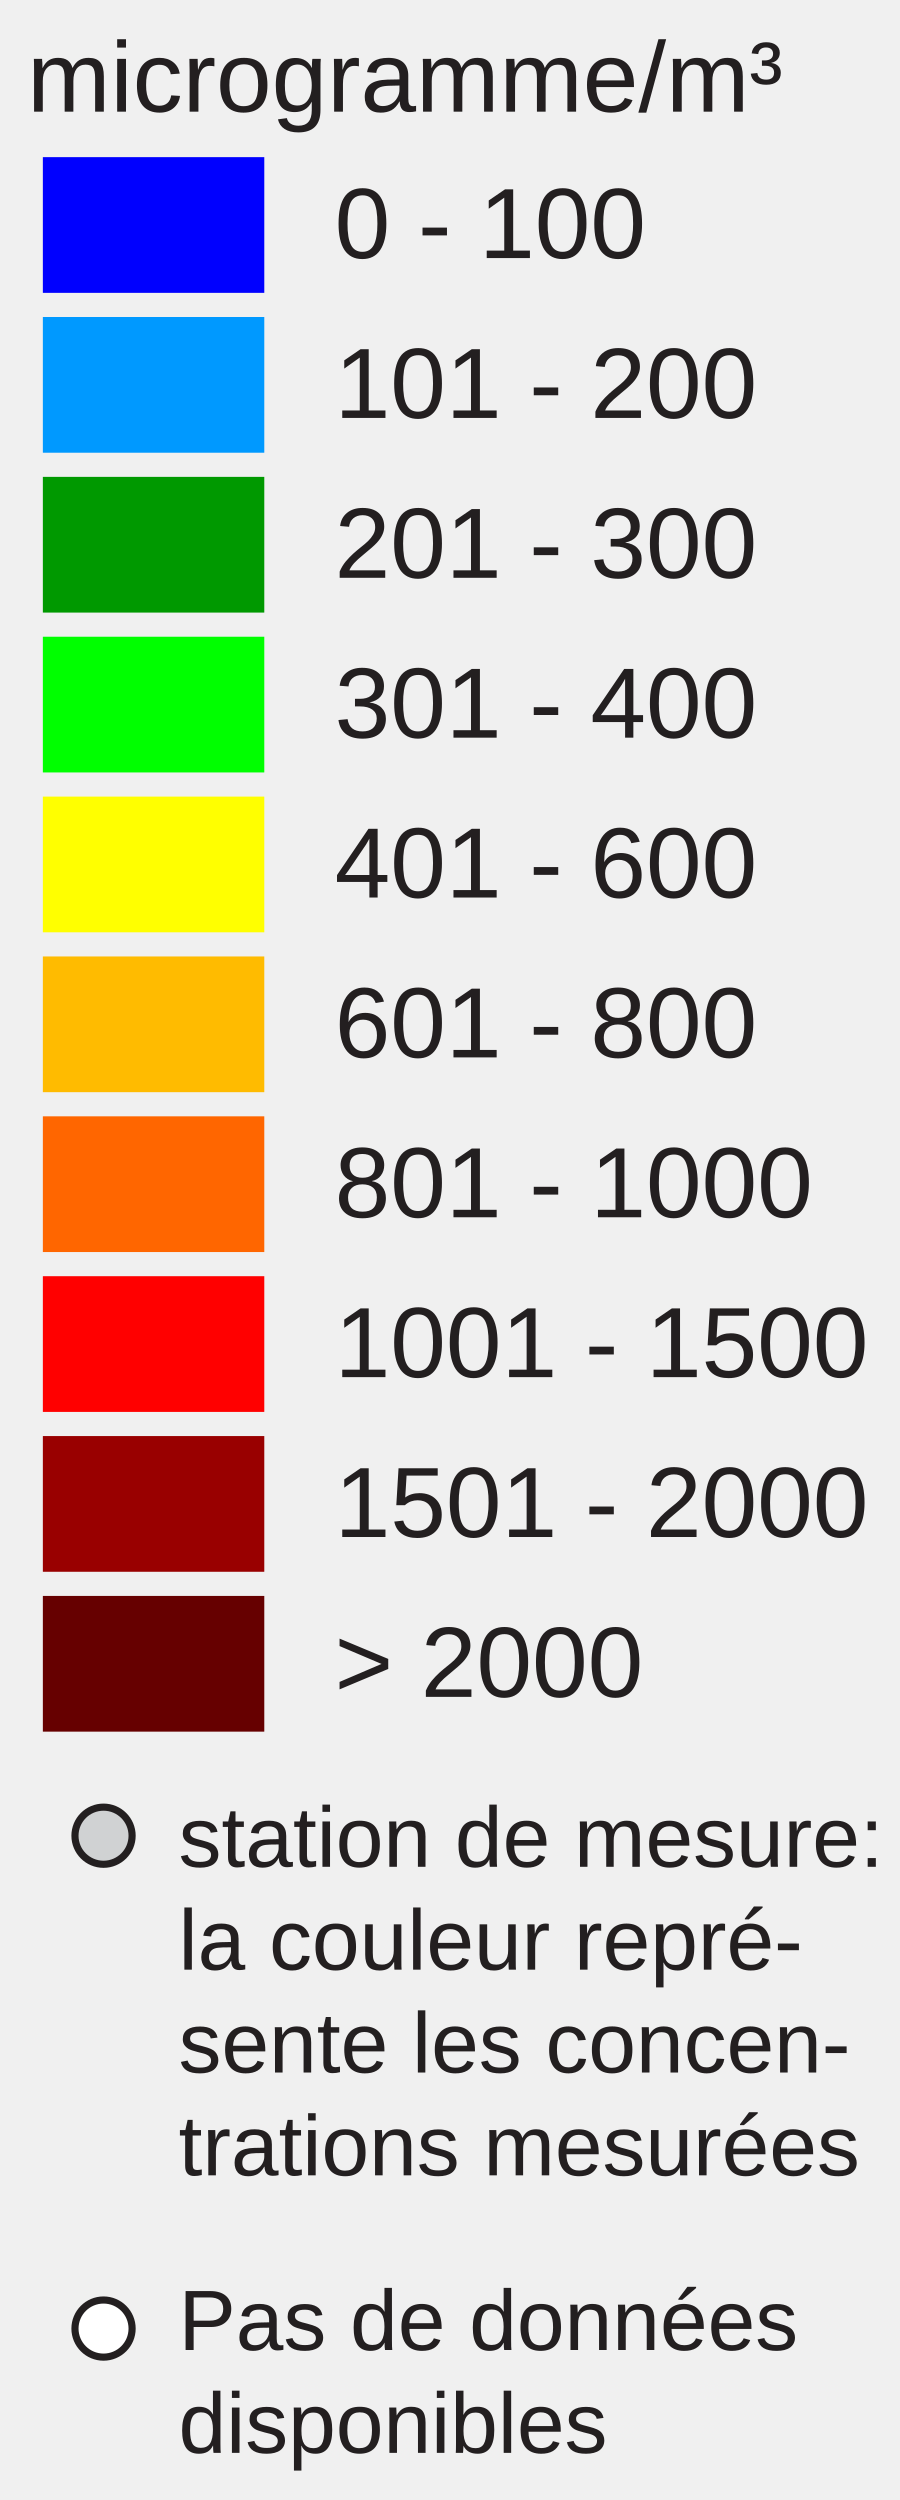
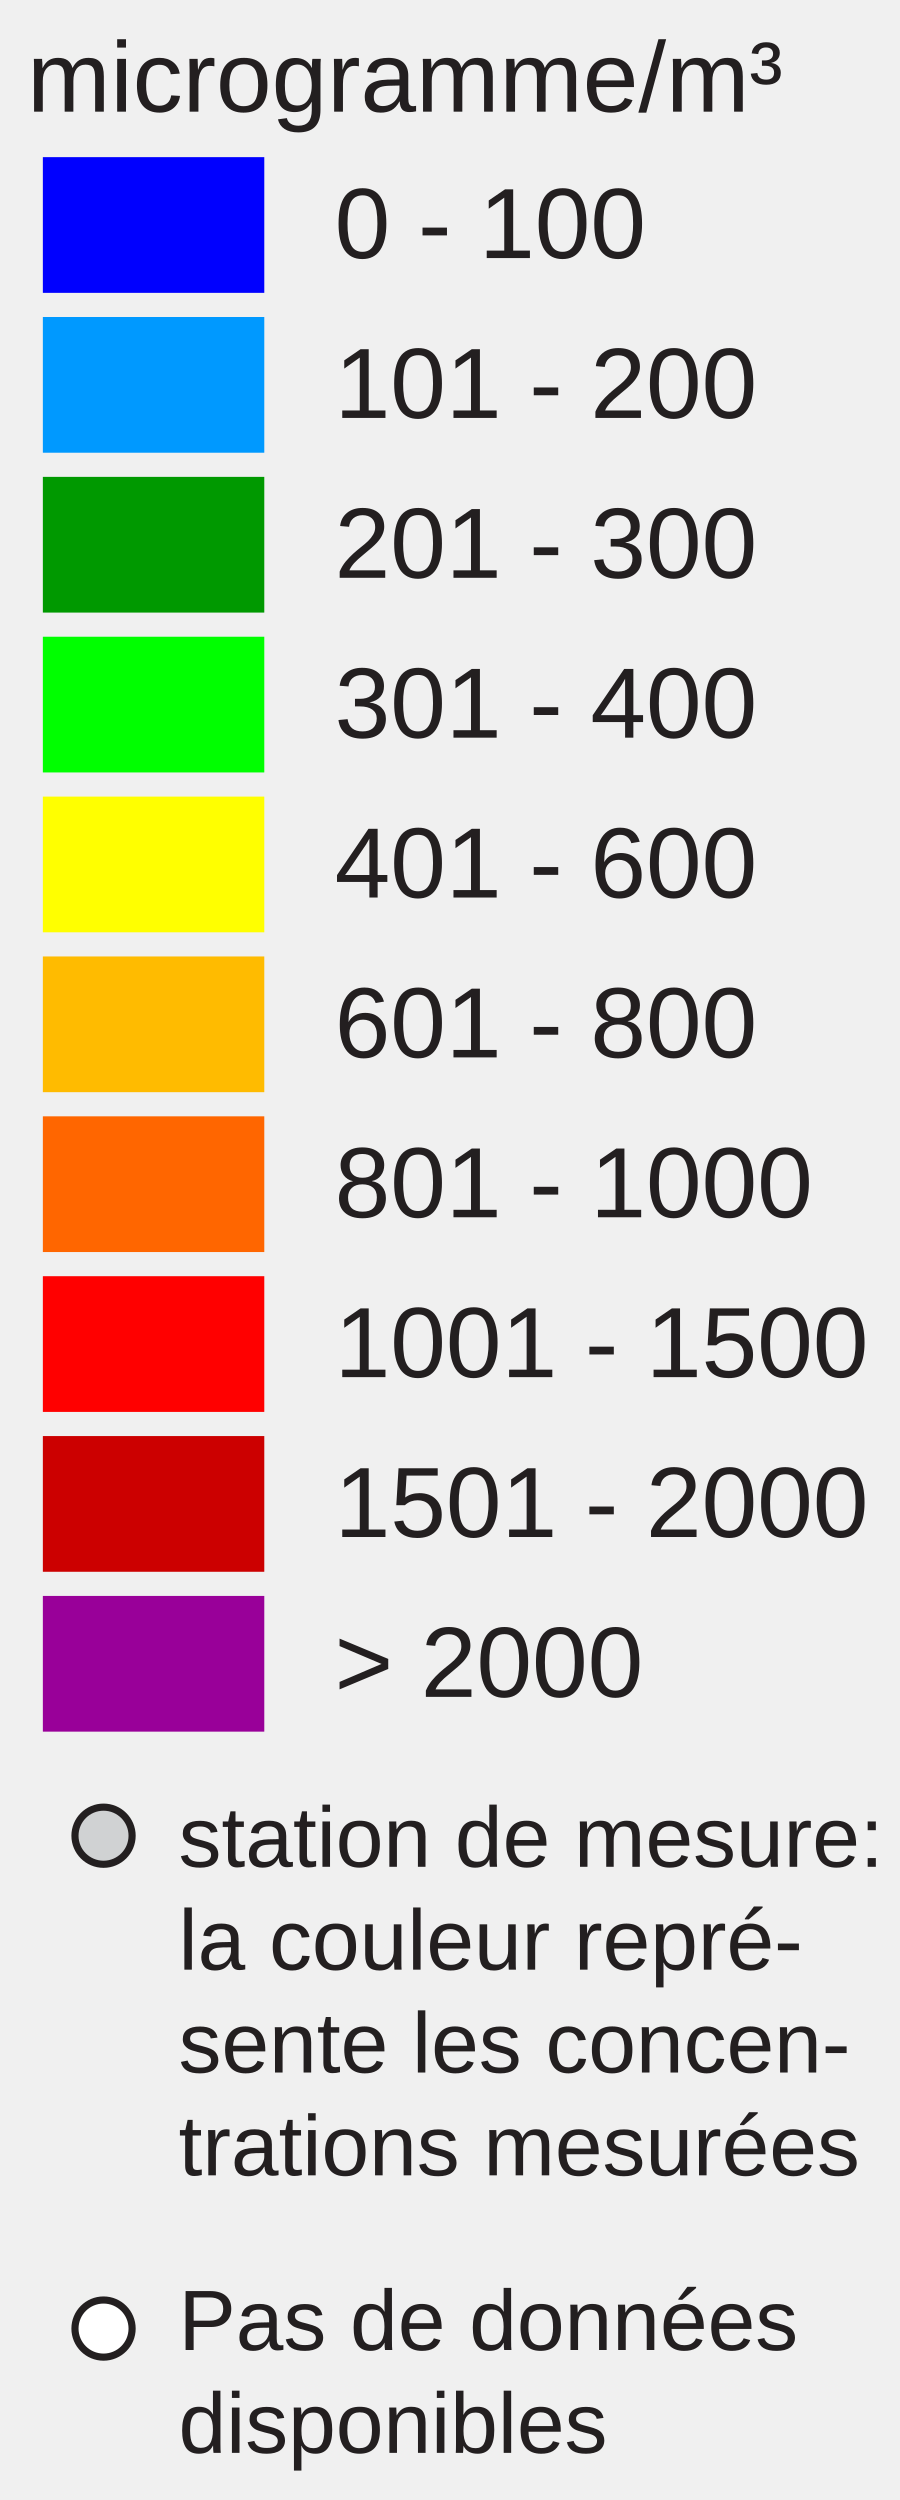
<svg xmlns="http://www.w3.org/2000/svg" version="1.1" id="Layer_1" x="0px" y="0px" width="126px" height="350px" viewBox="0 0 126 350" enable-background="new 0 0 126 350" xml:space="preserve">
  <rect x="6" y="22" fill="#0000FF" width="31" height="19" />
  <rect x="6" y="44.381" fill="#0099FF" width="31" height="19" />
  <rect x="6" y="66.762" fill="#009900" width="31" height="19" />
  <rect x="6" y="89.143" fill="#00FF00" width="31" height="19" />
  <rect x="6" y="111.524" fill="#FFFF00" width="31" height="19" />
  <rect x="6" y="133.905" fill="#FFBB00" width="31" height="19" />
  <rect x="6" y="156.286" fill="#FF6600" width="31" height="19" />
  <rect x="6" y="178.668" fill="#FF0000" width="31" height="19" />
-   <rect x="6" y="201.049" fill="#990000" width="31" height="19" />
-   <rect x="6" y="223.43" fill="#660000" width="31" height="19" />
+   <rect x="6" y="201.049" fill="#CC0000" width="31" height="19" />
+   <rect x="6" y="223.43" fill="#990099" width="31" height="19" />
  <text transform="matrix(1 0 0 1 46.853 36.1304)" fill="#231F20" font-family="Arial" font-size="14">0 - 100</text>
  <text transform="matrix(1 0 0 1 46.853 58.5112)" fill="#231F20" font-family="Arial" font-size="14">101 - 200</text>
  <text transform="matrix(1 0 0 1 46.853 80.8926)" fill="#231F20" font-family="Arial" font-size="14">201 - 300</text>
  <text transform="matrix(1 0 0 1 46.853 103.2734)" fill="#231F20" font-family="Arial" font-size="14">301 - 400</text>
  <text transform="matrix(1 0 0 1 46.853 125.6548)" fill="#231F20" font-family="Arial" font-size="14">401 - 600</text>
  <text transform="matrix(1 0 0 1 46.853 148.0352)" fill="#231F20" font-family="Arial" font-size="14">601 - 800</text>
  <text transform="matrix(1 0 0 1 46.853 170.417)" fill="#231F20" font-family="Arial" font-size="14">801 - 1000</text>
  <text transform="matrix(1 0 0 1 46.853 192.7988)" fill="#231F20" font-family="Arial" font-size="14">1001 - 1500</text>
  <text transform="matrix(1 0 0 1 46.853 215.1797)" fill="#231F20" font-family="Arial" font-size="14">1501 - 2000</text>
  <text transform="matrix(1 0 0 1 46.853 237.5605)" fill="#231F20" font-family="Arial" font-size="14">&gt; 2000</text>
  <text font-size="14" font-family="Arial" transform="translate(3.8027 15.631)" fill="#231F20">microgramme/m³</text>
  <circle fill="#D0D2D3" stroke="#231F20" stroke-miterlimit="10" cx="14.495" cy="257" r="4" />
  <circle fill="#FFFFFF" stroke="#231F20" stroke-miterlimit="10" cx="14.495" cy="326" r="4" />
  <text font-size="12" font-family="Arial" transform="translate(25 261.35)" fill="#231F20">station de mesure:</text>
  <text font-size="12" font-family="Arial" transform="translate(25 275.75)" fill="#231F20">la couleur repré-</text>
  <text font-size="12" font-family="Arial" transform="translate(25 290.15)" fill="#231F20">sente les concen-</text>
  <text font-size="12" font-family="Arial" transform="translate(25 304.55)" fill="#231F20">trations mesurées</text>
  <text font-size="12" font-family="Arial" transform="translate(25 329)" fill="#231F20">Pas de données</text>
  <text font-size="12" font-family="Arial" transform="translate(25 343.4)" fill="#231F20">disponibles</text>
</svg>
